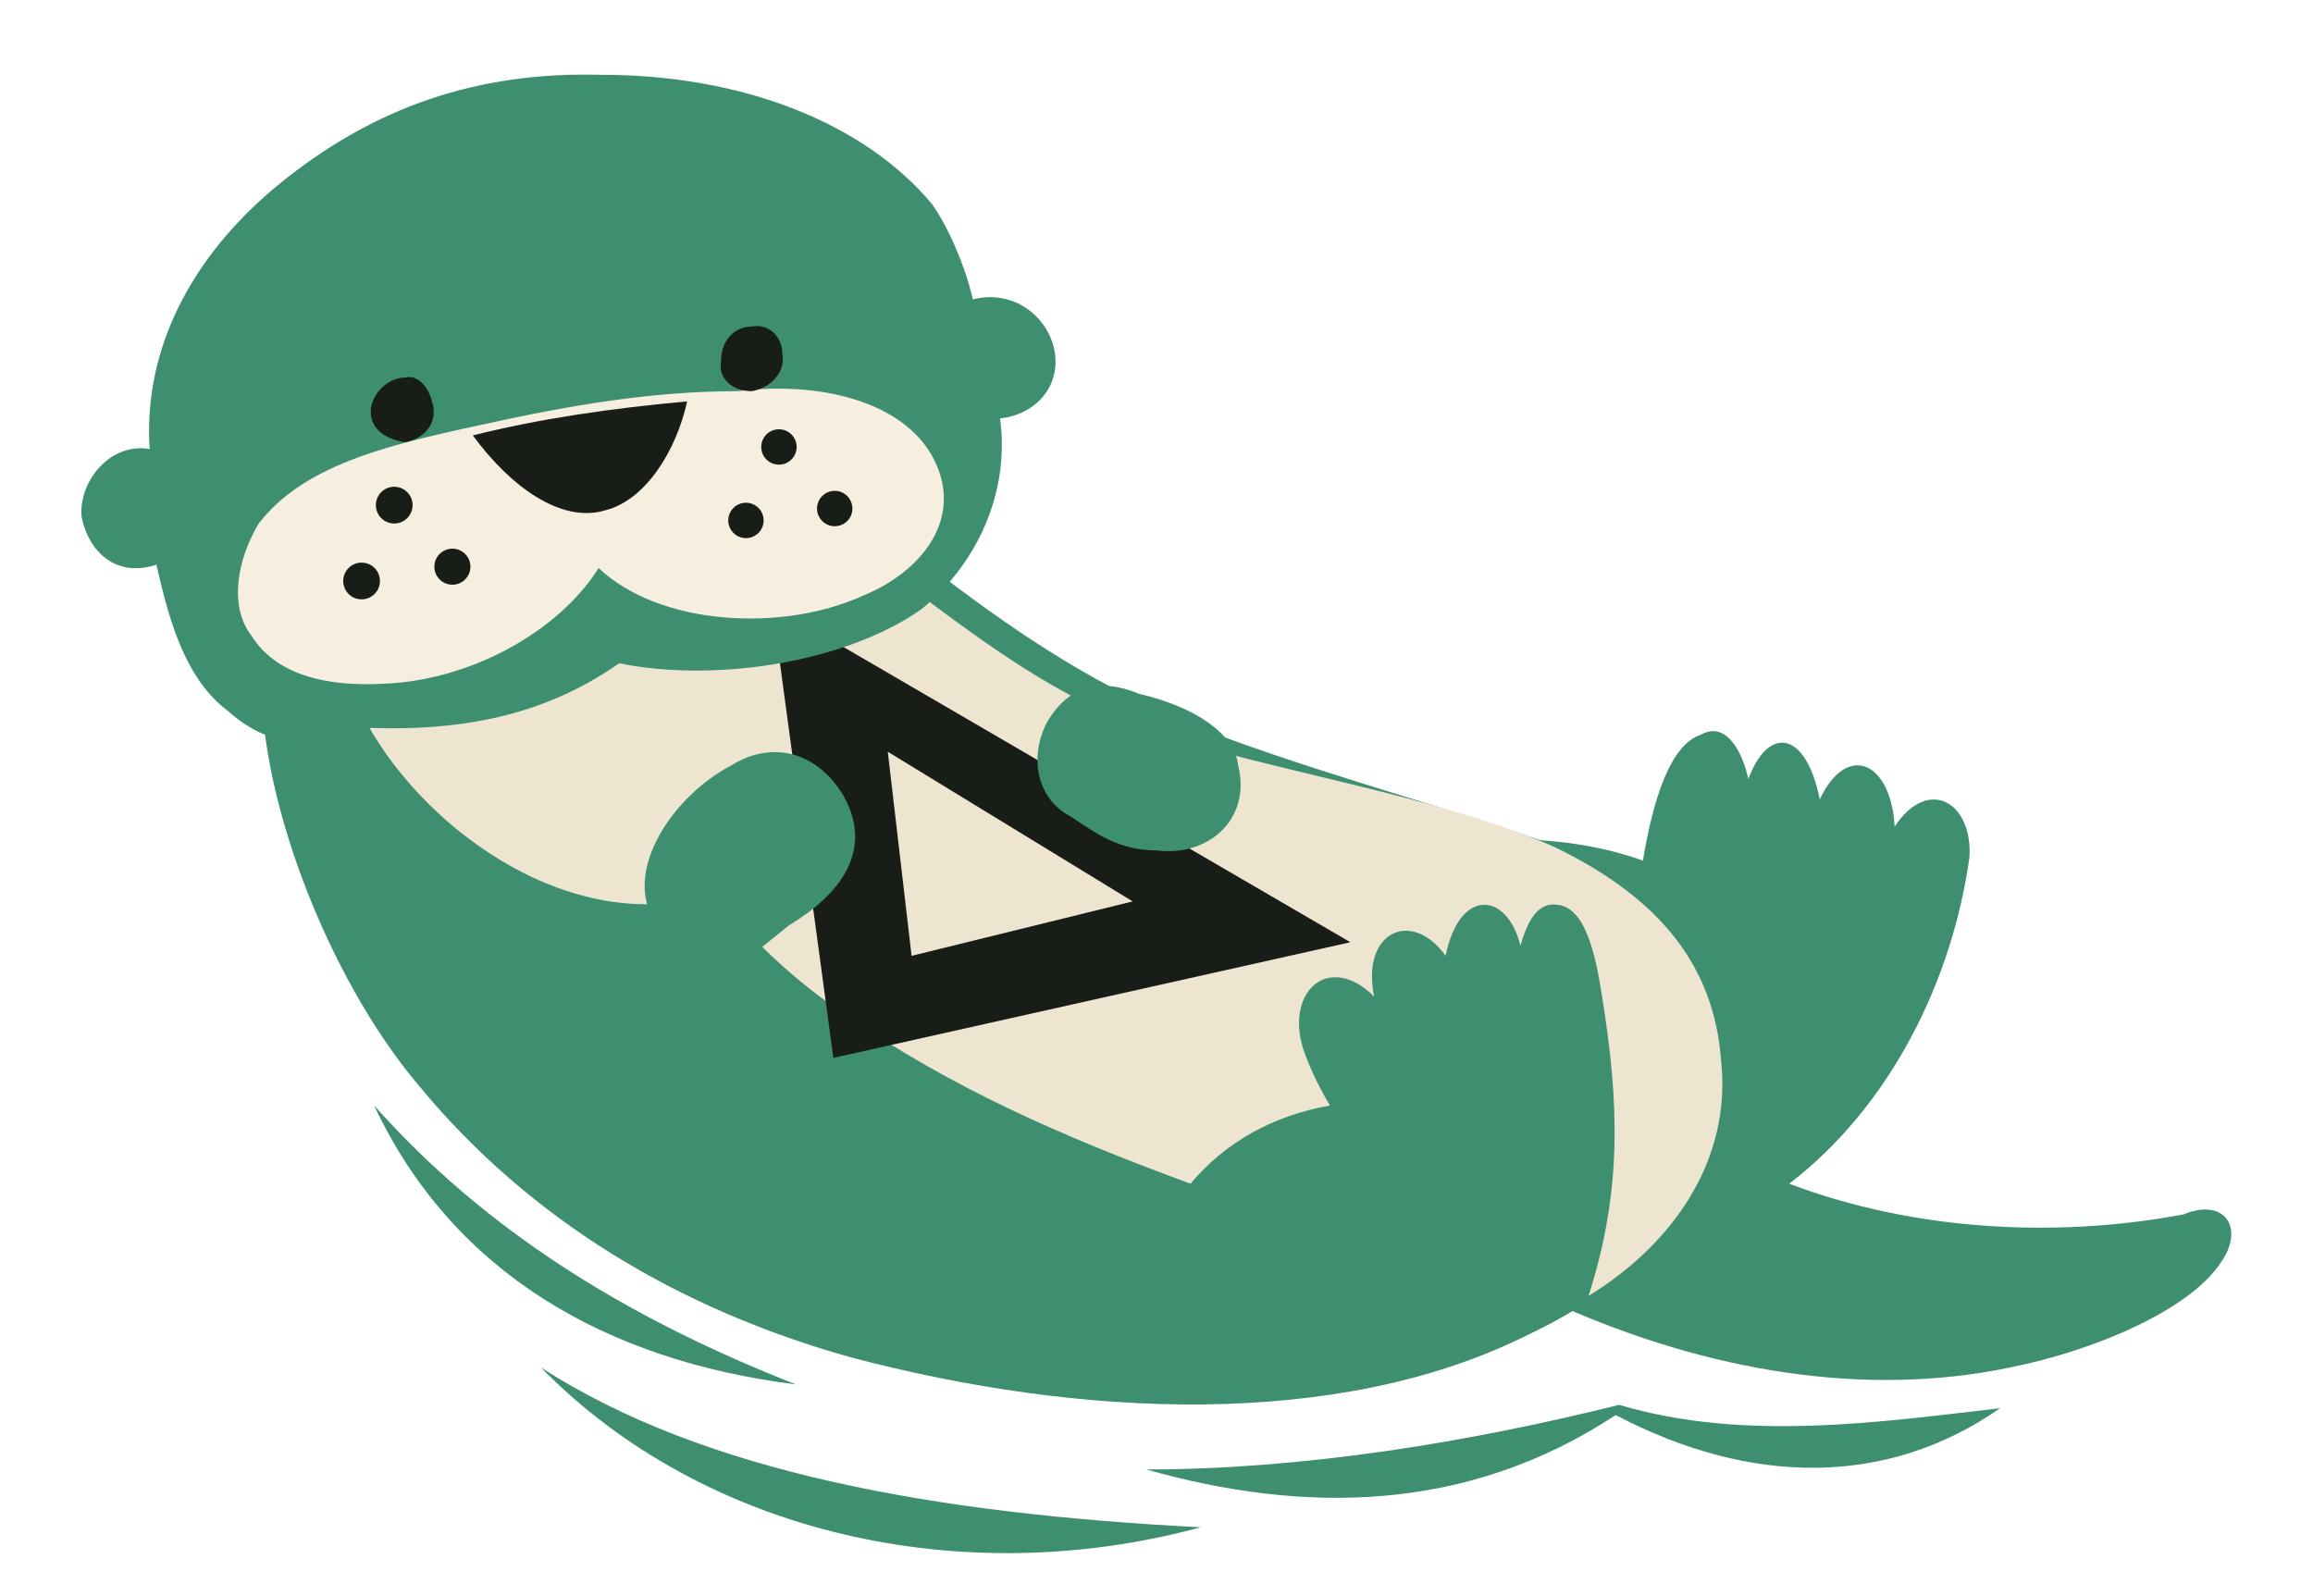
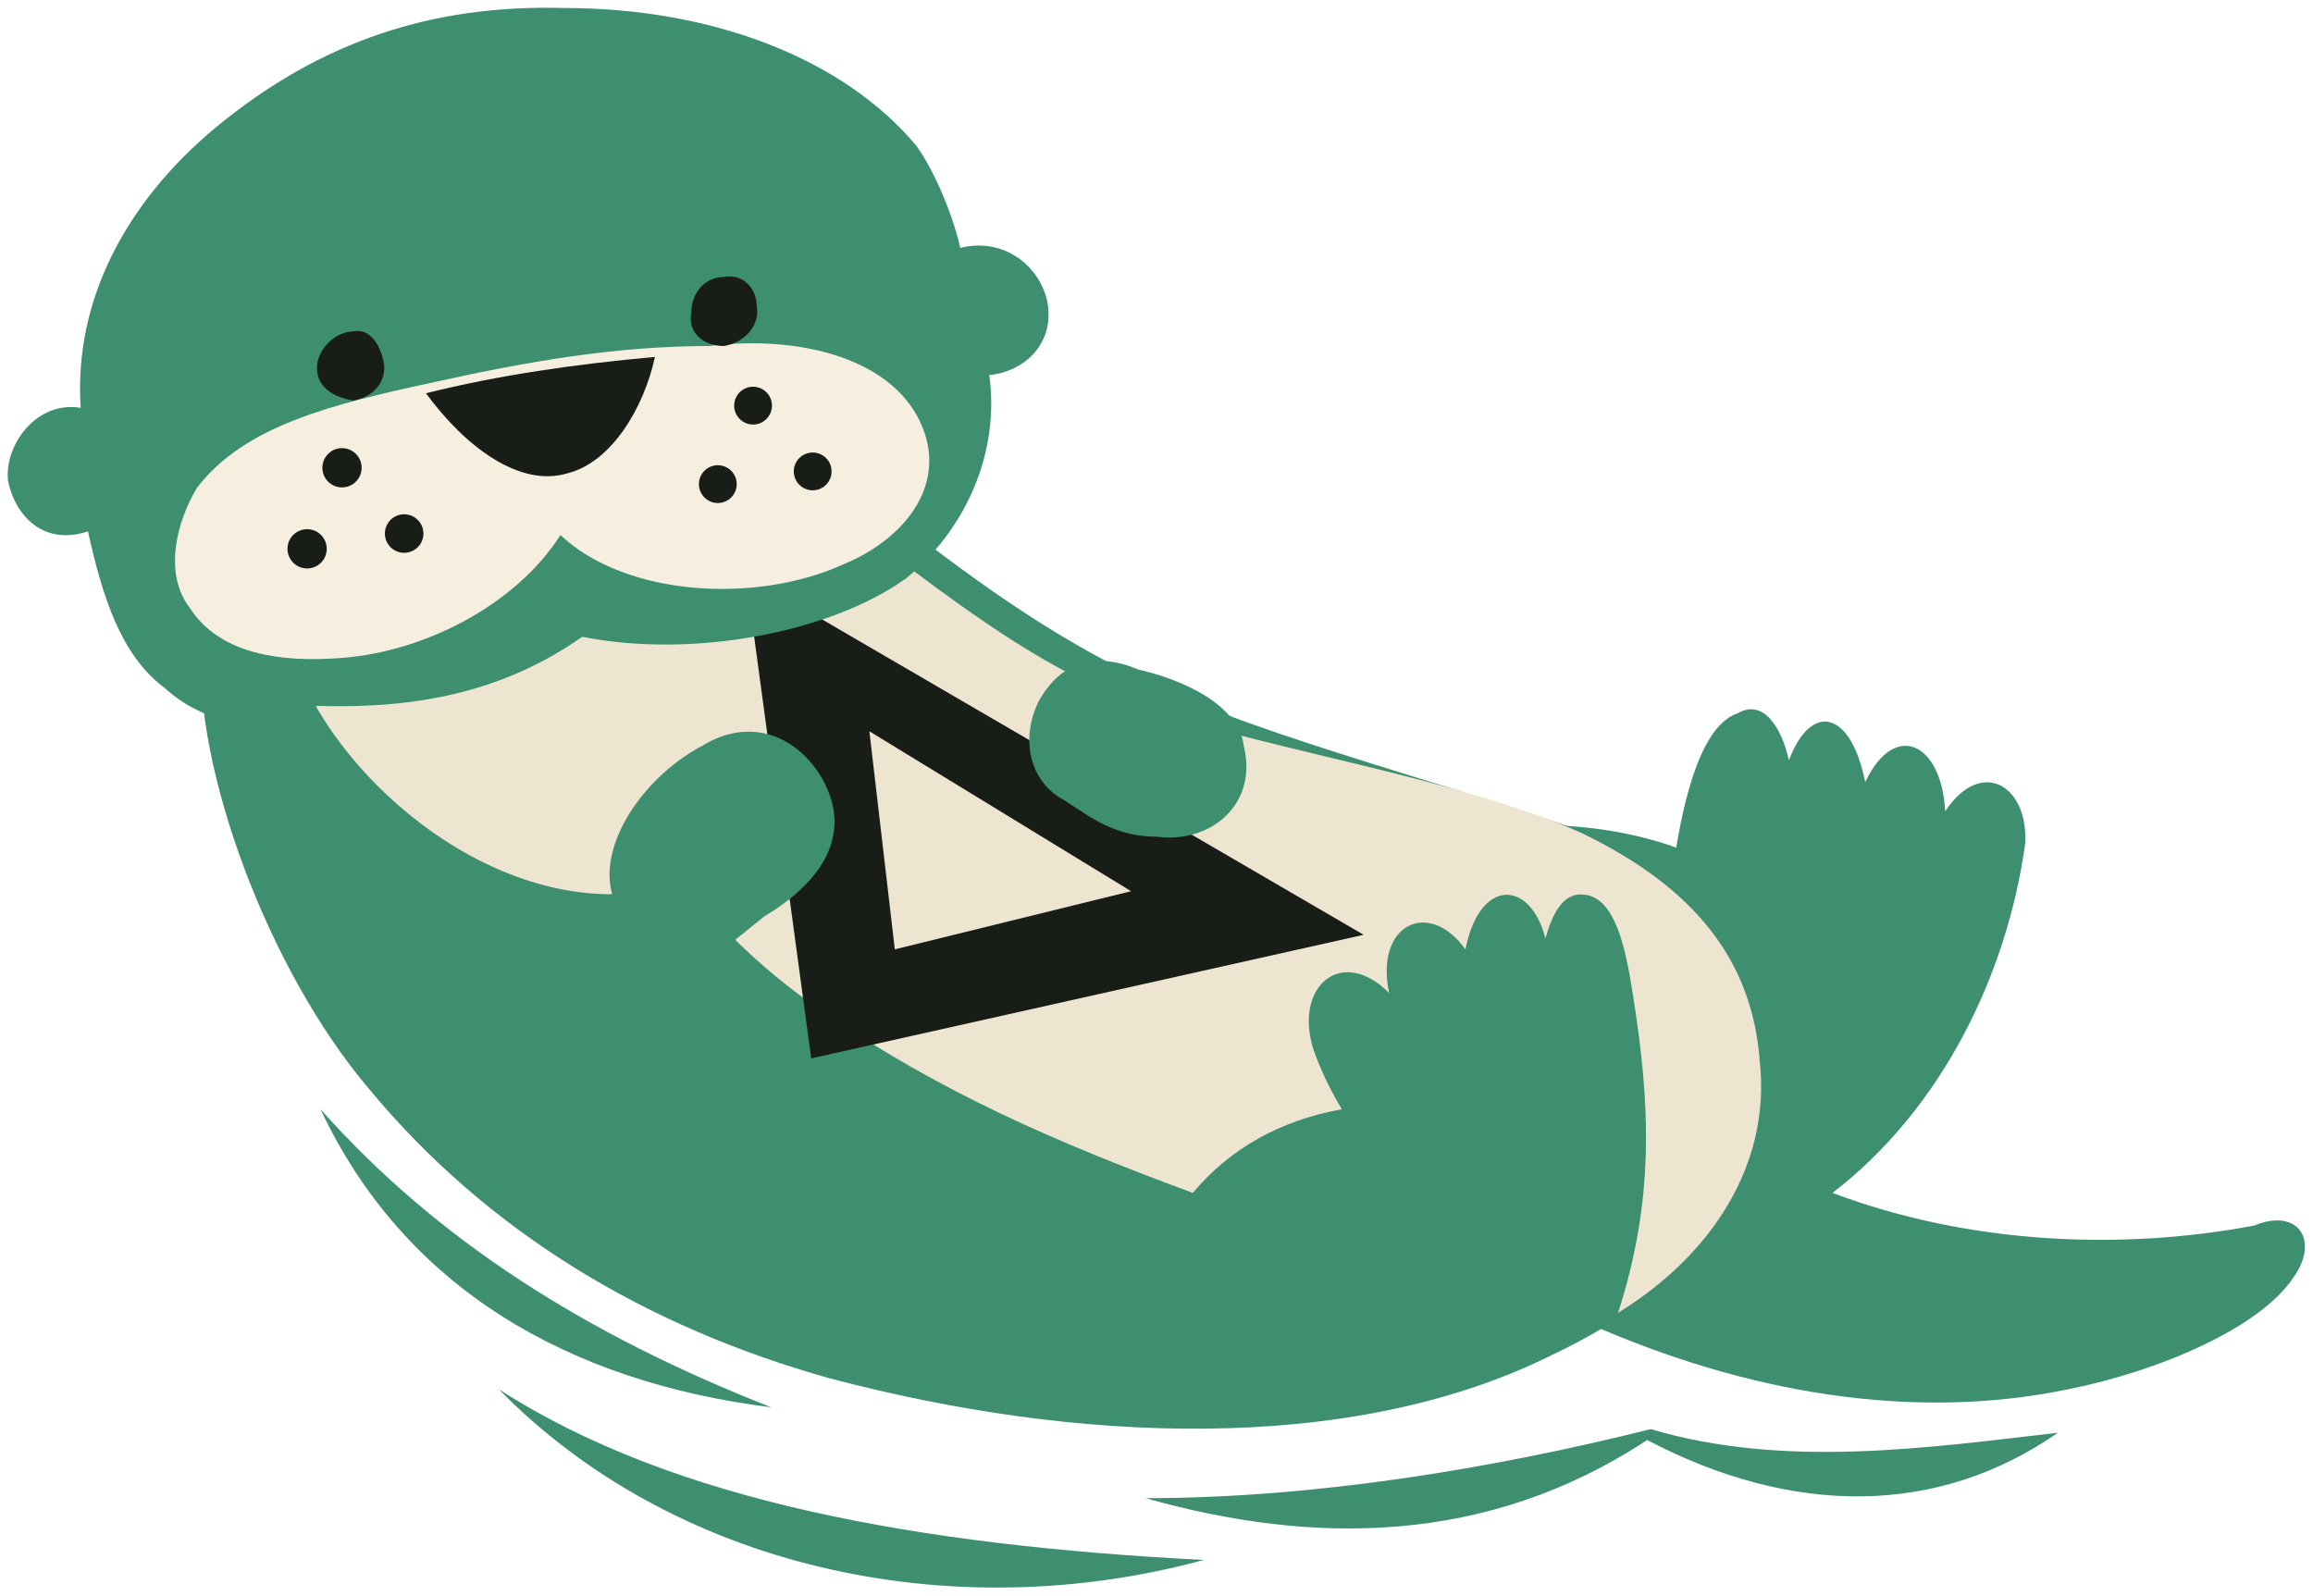
- <svg xmlns="http://www.w3.org/2000/svg" viewBox="-2 -2 680 469">
+ <svg xmlns="http://www.w3.org/2000/svg" viewBox="19.8 17.8 636.4 438.9">
  <g>
    <g>
      <path d="m433 245c18-1 34 1 48 6 3-18 8-34 17-37 7-4 12 4 14 13 6-16 17-14 21 6 8-17 21-11 22 8 10-15 23-7 22 9-5 36-23 73-53 96 37 14 79 16 116 9 12-5 18 4 11 14-9 14-37 26-62 31-43 9-89 1-132-18l-24-137z" fill="#3D8F70" />
    </g>
    <g>
      <path d="m75 194c-2 36 19 91 46 123 33 40 77 66 127 80 68 18 143 21 198-6 34-16 59-40 62-72 4-31-15-57-41-68-35-14-89-27-126-43-29-13-51-29-73-46l-193 32z" fill="#3D8F70" />
      <path d="m104 207c28 3 54-3 74-17 26 7 61-1 92-16 24 18 42 30 66 39 37 12 85 19 119 34 31 15 47 35 49 63 3 28-13 53-39 69 10-31 9-57 4-88-2-13-5-26-13-27-6-1-9 5-11 12-4-16-18-17-22 3-10-14-25-7-21 12-13-13-26-2-21 15 2 6 5 12 8 17-17 3-31 11-41 23-38-14-70-28-102-50-19-13-28-24-39-35-42 13-87-21-103-54z" fill="#EEE5D0" />
    </g>
    <g>
      <path d="m108 323c32 36 73 62 124 82-56-7-101-33-124-82z" fill="#3D8F70" />
      <path d="m157 400c48 31 116 43 194 47-70 19-146 2-194-47z" fill="#3D8F70" />
      <path d="m335 430c46 0 95-8 139-19 37 11 77 5 112 1-33 23-73 23-113 2-44 29-92 29-138 16z" fill="#3D8F70" />
    </g>
    <g>
      <path d="m225 176 170 99-152 34zm34 43 7 60 65-16z" fill-rule="evenodd" fill="#191D18" />
    </g>
    <g>
      <path d="m155 291c17-6 32-16 34-25-6-14 7-34 24-43 13-8 26-3 33 9 9 16-1 29-16 38-15 12-30 25-46 32z" fill="#3D8F70" />
      <path d="m306 210c6-10 15-13 27-8 17 4 28 12 29 21 4 16-9 27-24 25-13 0-20-7-27-11-9-6-10-18-5-27z" fill="#3D8F70" />
    </g>
    <g>
      <path d="m42 130c-2-30 13-57 37-77 29-24 60-34 96-33 41 0 77 14 97 38 5 7 10 19 12 28 12-3 22 5 24 15 2 11-6 19-16 20 3 22-7 43-23 56-21 15-59 22-89 16-20 14-43 20-73 19-16 8-31 5-42-5-12-9-17-25-21-43-12 4-20-4-22-14-1-10 8-22 20-20z" fill="#3D8F70" />
      <path d="m74 152c13-17 37-23 65-29 27-6 51-10 76-10 24-3 48 3 57 19 10 18-3 34-20 41-24 11-60 9-78-8-12 19-38 33-63 34-18 1-32-3-39-14-7-9-4-23 2-33z" fill="#F6EFE0" />
      <path d="m137 126c20-5 41-8 63-10-3 14-12 29-24 32-13 4-28-7-39-22z" fill="#191D18" />
      <g>
        <path d="m125 116c2 6-2 11-8 12-6-1-10-4-10-9s5-10 10-10c4-1 7 3 8 7z" fill="#191D18" />
        <path d="m228 102c1 5-3 10-9 11-6 0-10-4-9-9 0-6 4-10 9-10 5-1 9 3 9 8z" fill="#191D18" />
      </g>
      <g>
        <circle cx="113.9" cy="146.5" r="5.4" fill="#191D18" />
        <circle cx="104.3" cy="168.8" r="5.4" fill="#191D18" />
        <circle cx="131" cy="164.6" r="5.3" fill="#191D18" />
        <circle cx="227" cy="129.4" r="5.2" fill="#191D18" />
        <circle cx="217.3" cy="151" r="5.2" fill="#191D18" />
        <circle cx="243.4" cy="147.5" r="5.2" fill="#191D18" />
      </g>
    </g>
  </g>
</svg>
